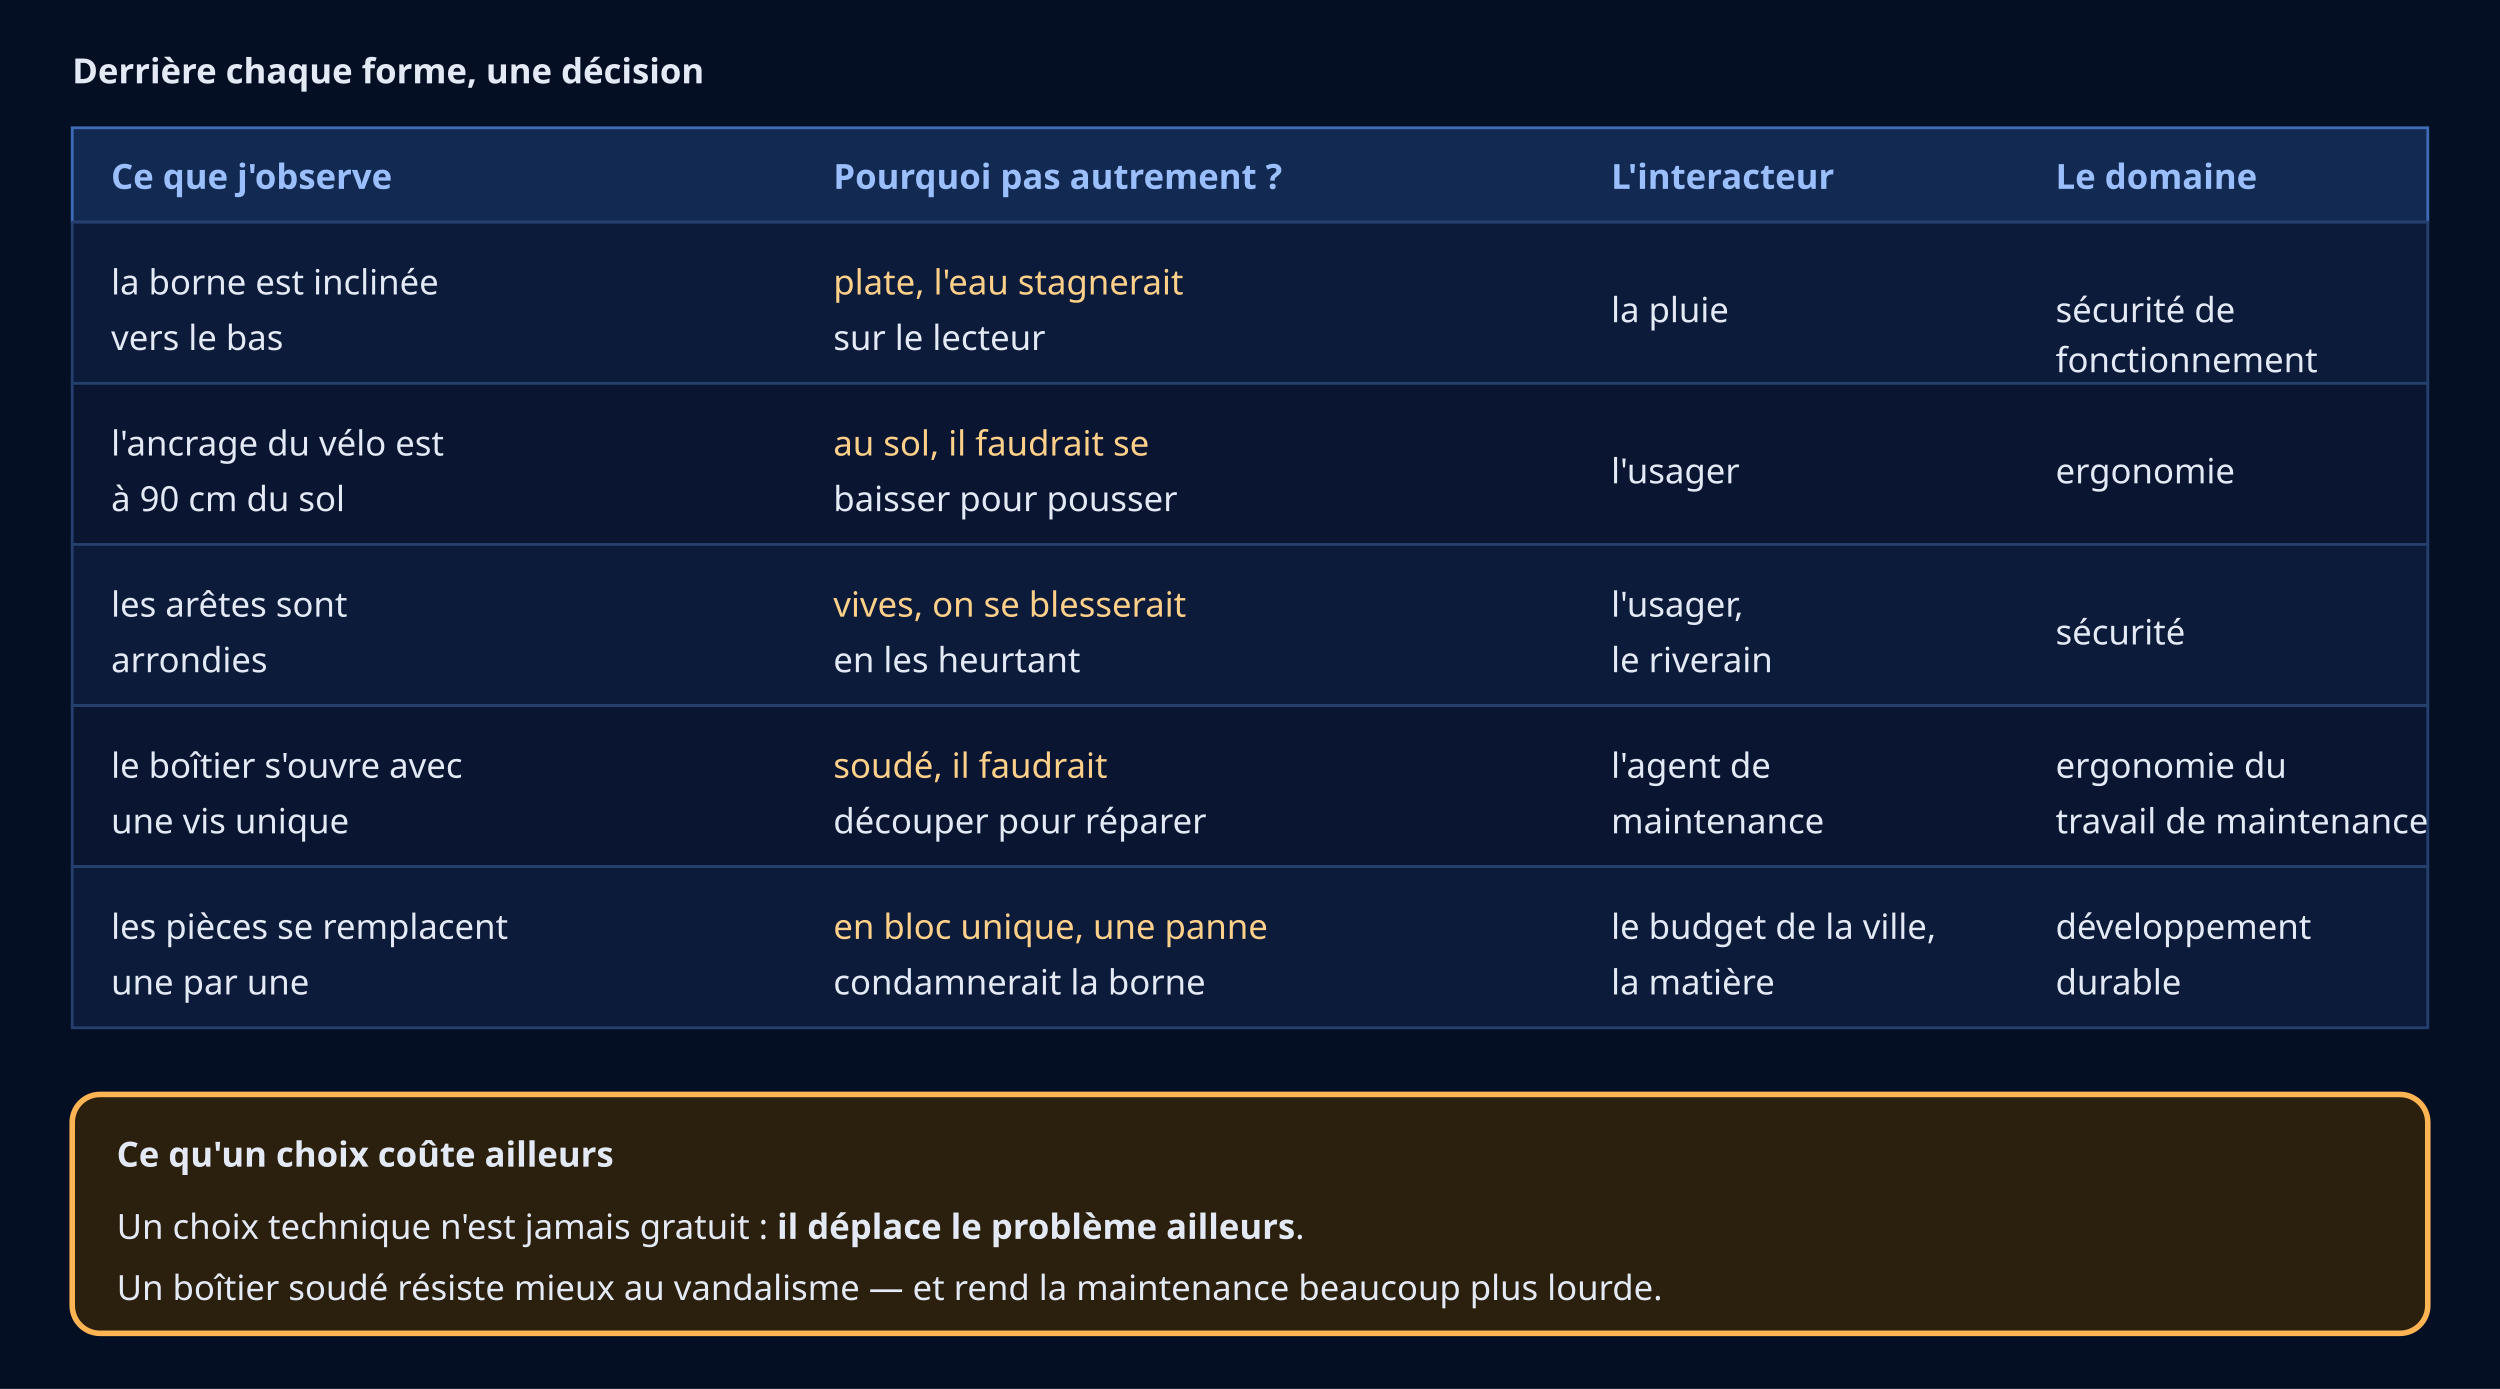
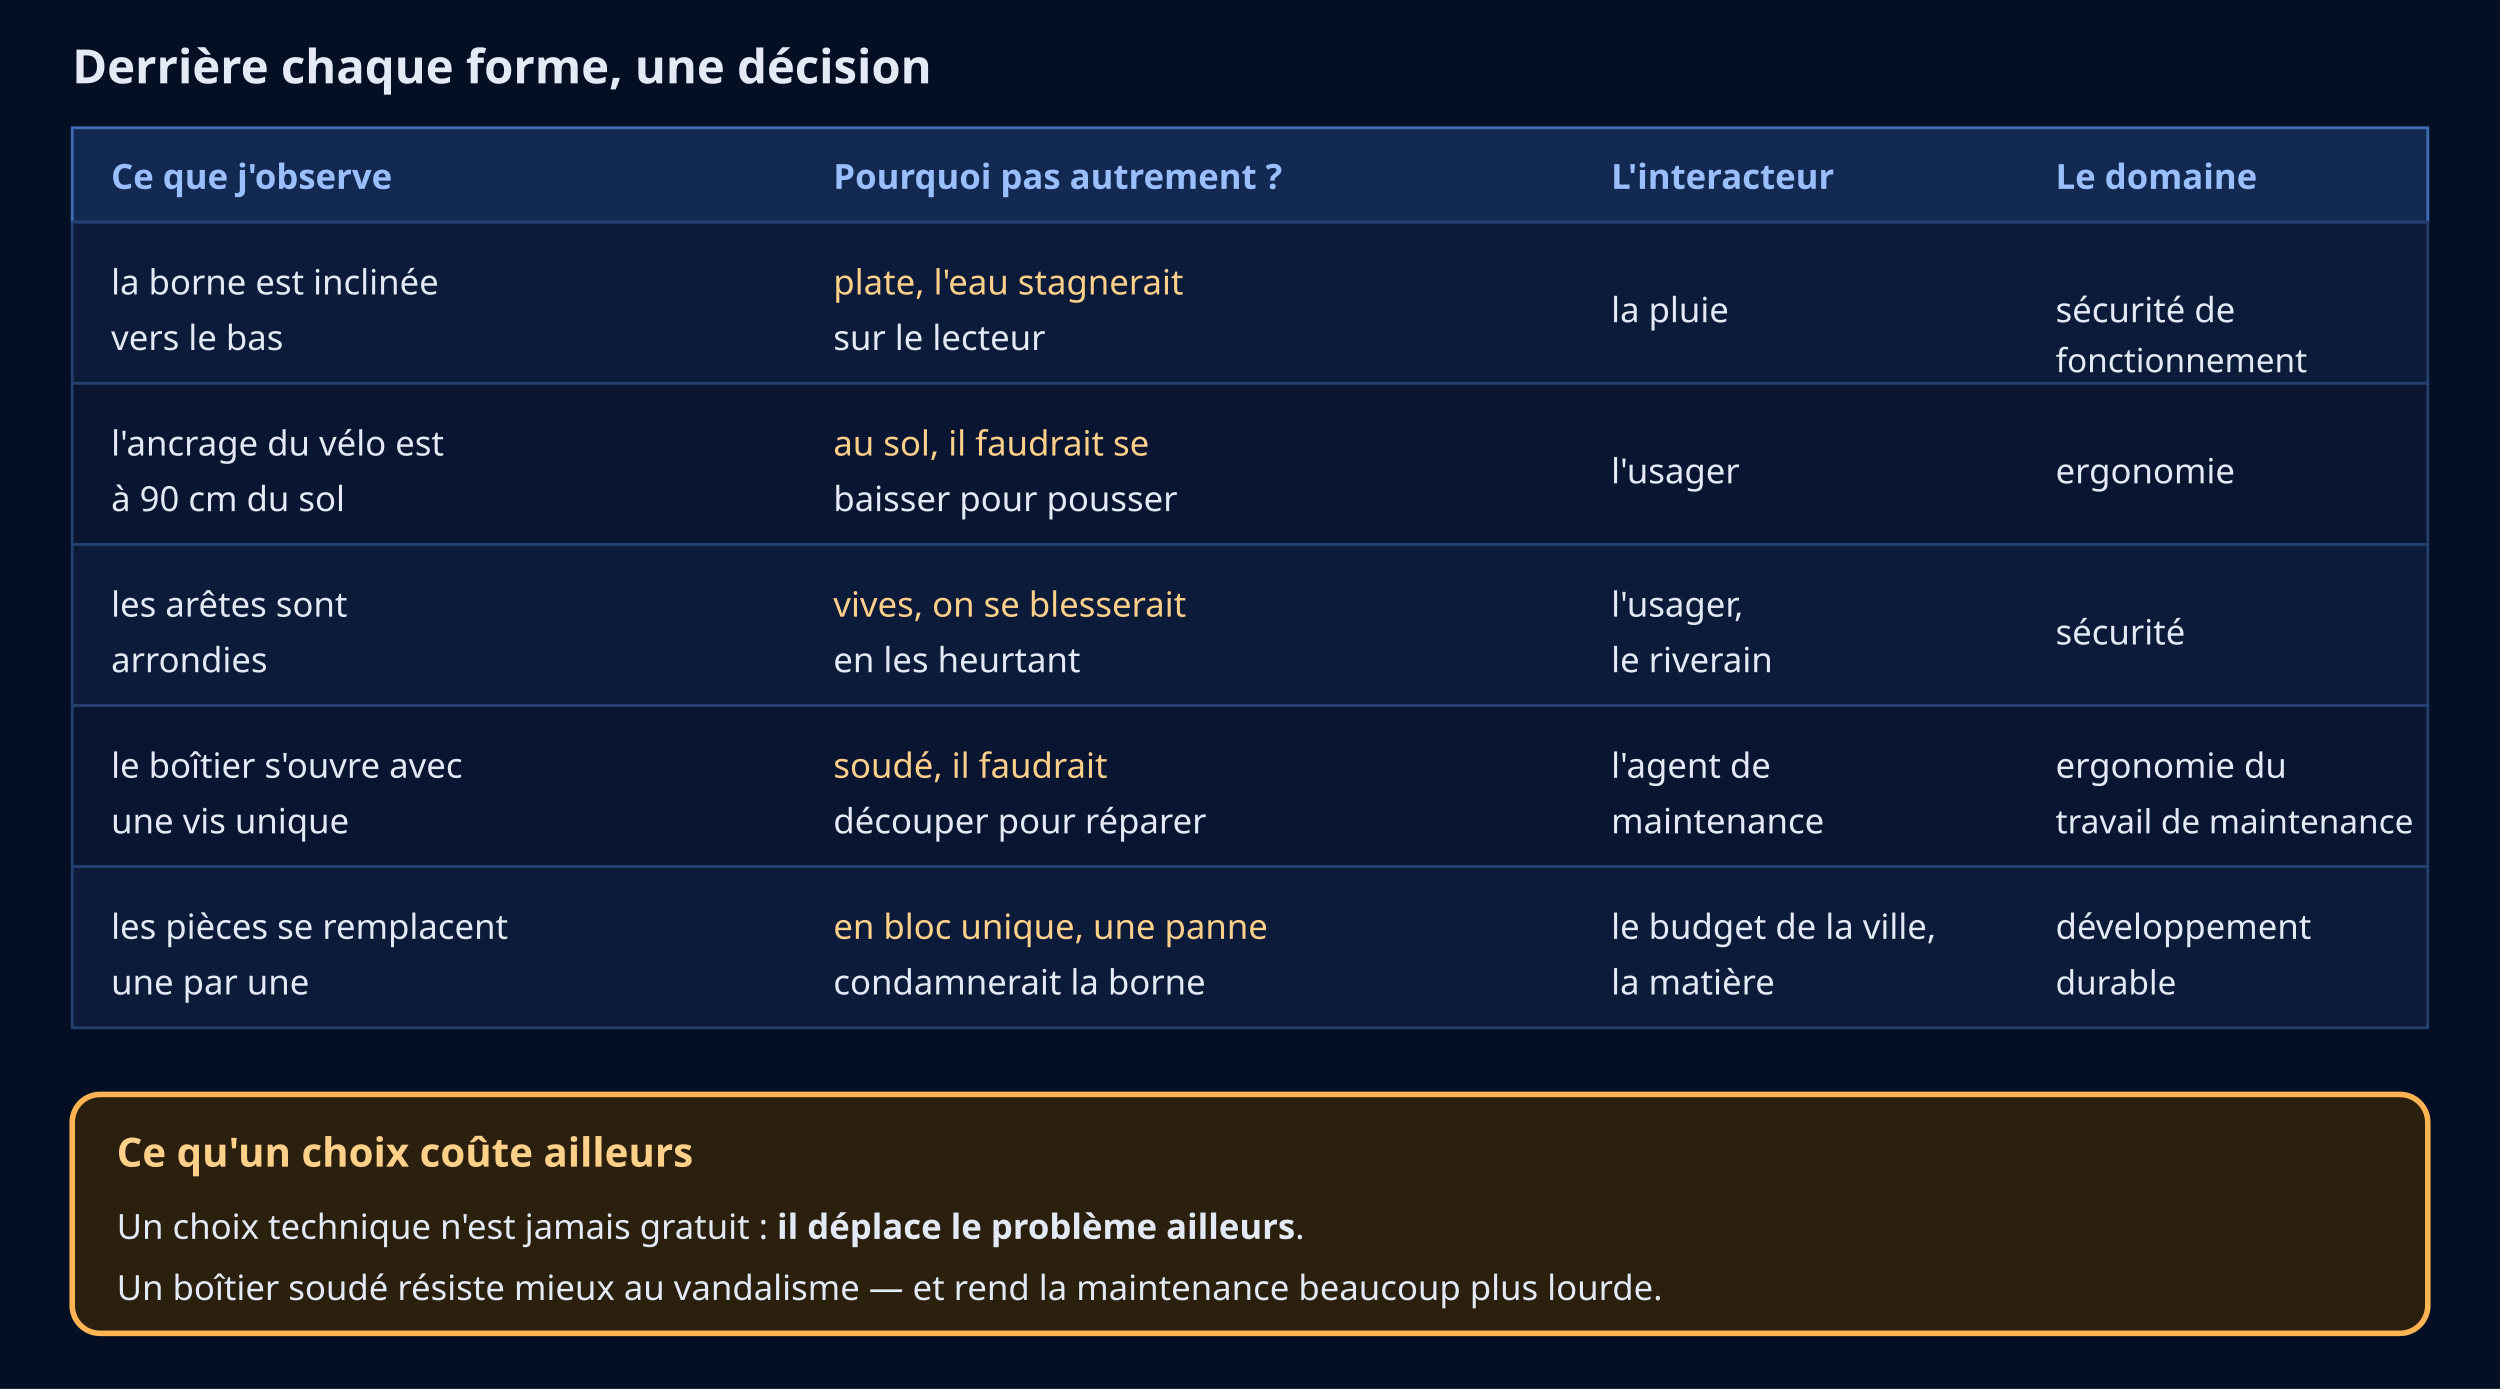
<svg xmlns="http://www.w3.org/2000/svg" viewBox="0 0 900 500" role="img" aria-labelledby="tc dc" font-family="Segoe UI, system-ui, sans-serif">
  <rect width="900" height="500" fill="#050f24" />
  <style>
-     text{fill:#e4eaf5;font-size:12.5px}
-     .h{fill:#9bbefc;font-size:12.5px;font-weight:600}
+     text:not([font-size]){font-size:12.5px}
+     .h{font-weight:600}
+     .h:not([font-size]){font-size:12.5px}
    .row{fill:#0b1b39;stroke:#25406e}
    .alt{fill:#091531;stroke:#25406e}
-     .q{fill:#ffd08a}
+     text:not([fill]){fill:#e4eaf5}
+     .h:not([fill]){fill:#9bbefc}
+     .q:not([fill]){fill:#ffd08a}
  </style>
  <text x="26" y="30" font-size="17" font-weight="600">Derrière chaque forme, une décision</text>
  <rect x="26" y="46" width="848" height="34" fill="#122a52" stroke="#3f6bb5" />
  <text class="h" x="40" y="68">Ce que j'observe</text>
  <text class="h" x="300" y="68">Pourquoi pas autrement ?</text>
  <text class="h" x="580" y="68">L'interacteur</text>
  <text class="h" x="740" y="68">Le domaine</text>
  <rect class="row" x="26" y="80" width="848" height="58" />
  <text x="40" y="106">la borne est inclinée</text>
  <text x="40" y="126">vers le bas</text>
  <text class="q" x="300" y="106">plate, l'eau stagnerait</text>
  <text x="300" y="126">sur le lecteur</text>
  <text x="580" y="116">la pluie</text>
  <text x="740" y="116">sécurité de</text>
  <text x="740" y="134" font-size="12">fonctionnement</text>
  <rect class="alt" x="26" y="138" width="848" height="58" />
  <text x="40" y="164">l'ancrage du vélo est</text>
  <text x="40" y="184">à 90 cm du sol</text>
  <text class="q" x="300" y="164">au sol, il faudrait se</text>
  <text x="300" y="184">baisser pour pousser</text>
  <text x="580" y="174">l'usager</text>
  <text x="740" y="174">ergonomie</text>
  <rect class="row" x="26" y="196" width="848" height="58" />
  <text x="40" y="222">les arêtes sont</text>
  <text x="40" y="242">arrondies</text>
  <text class="q" x="300" y="222">vives, on se blesserait</text>
  <text x="300" y="242">en les heurtant</text>
  <text x="580" y="222">l'usager,</text>
  <text x="580" y="242">le riverain</text>
  <text x="740" y="232">sécurité</text>
  <rect class="alt" x="26" y="254" width="848" height="58" />
  <text x="40" y="280">le boîtier s'ouvre avec</text>
  <text x="40" y="300">une vis unique</text>
  <text class="q" x="300" y="280">soudé, il faudrait</text>
  <text x="300" y="300">découper pour réparer</text>
  <text x="580" y="280">l'agent de</text>
  <text x="580" y="300">maintenance</text>
  <text x="740" y="280">ergonomie du</text>
  <text x="740" y="300" font-size="12">travail de maintenance</text>
  <rect class="row" x="26" y="312" width="848" height="58" />
  <text x="40" y="338">les pièces se remplacent</text>
  <text x="40" y="358">une par une</text>
  <text class="q" x="300" y="338">en bloc unique, une panne</text>
  <text x="300" y="358">condamnerait la borne</text>
  <text x="580" y="338">le budget de la ville,</text>
  <text x="580" y="358">la matière</text>
  <text x="740" y="338">développement</text>
  <text x="740" y="358" font-size="12">durable</text>
  <rect x="26" y="394" width="848" height="86" rx="10" fill="#2b1f0d" stroke="#ffb454" stroke-width="2" />
  <text x="42" y="420" font-size="14.5" font-weight="600" fill="#ffd08a">Ce qu'un choix coûte ailleurs</text>
  <text x="42" y="446">Un choix technique n'est jamais gratuit : <tspan font-weight="600">il déplace le problème ailleurs</tspan>.</text>
  <text x="42" y="468">Un boîtier soudé résiste mieux au vandalisme — et rend la maintenance beaucoup plus lourde.</text>
</svg>
